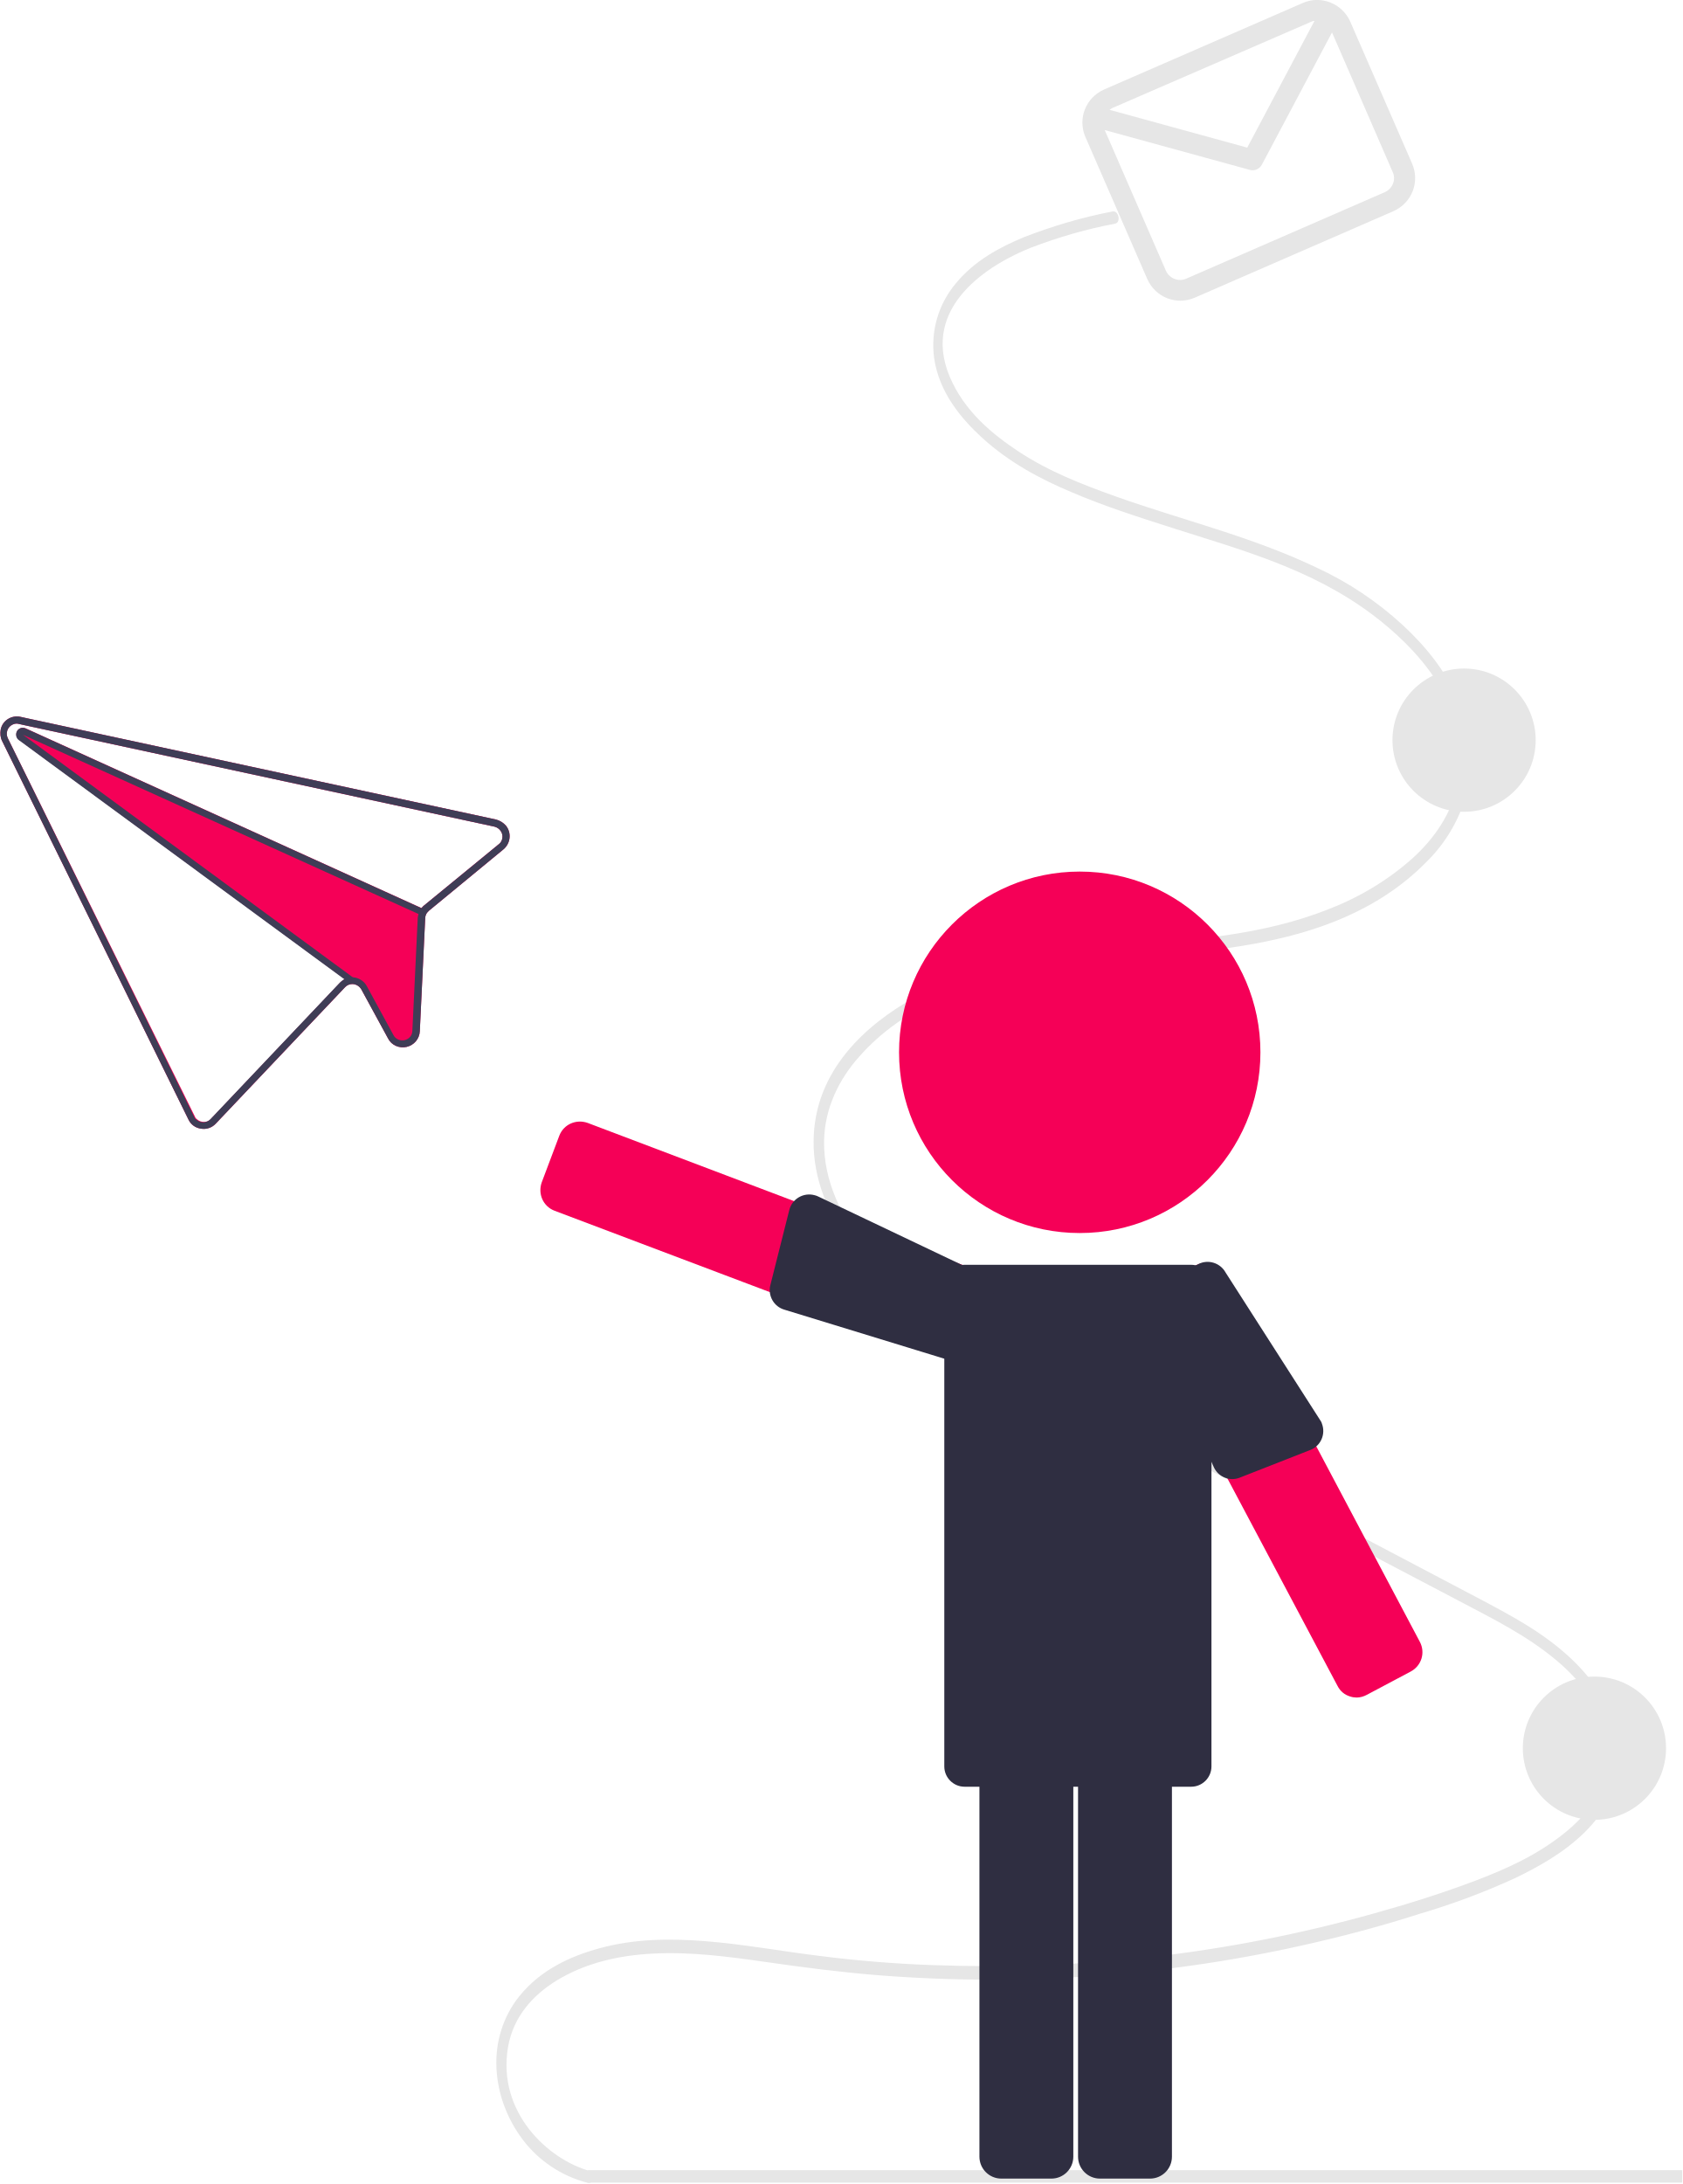
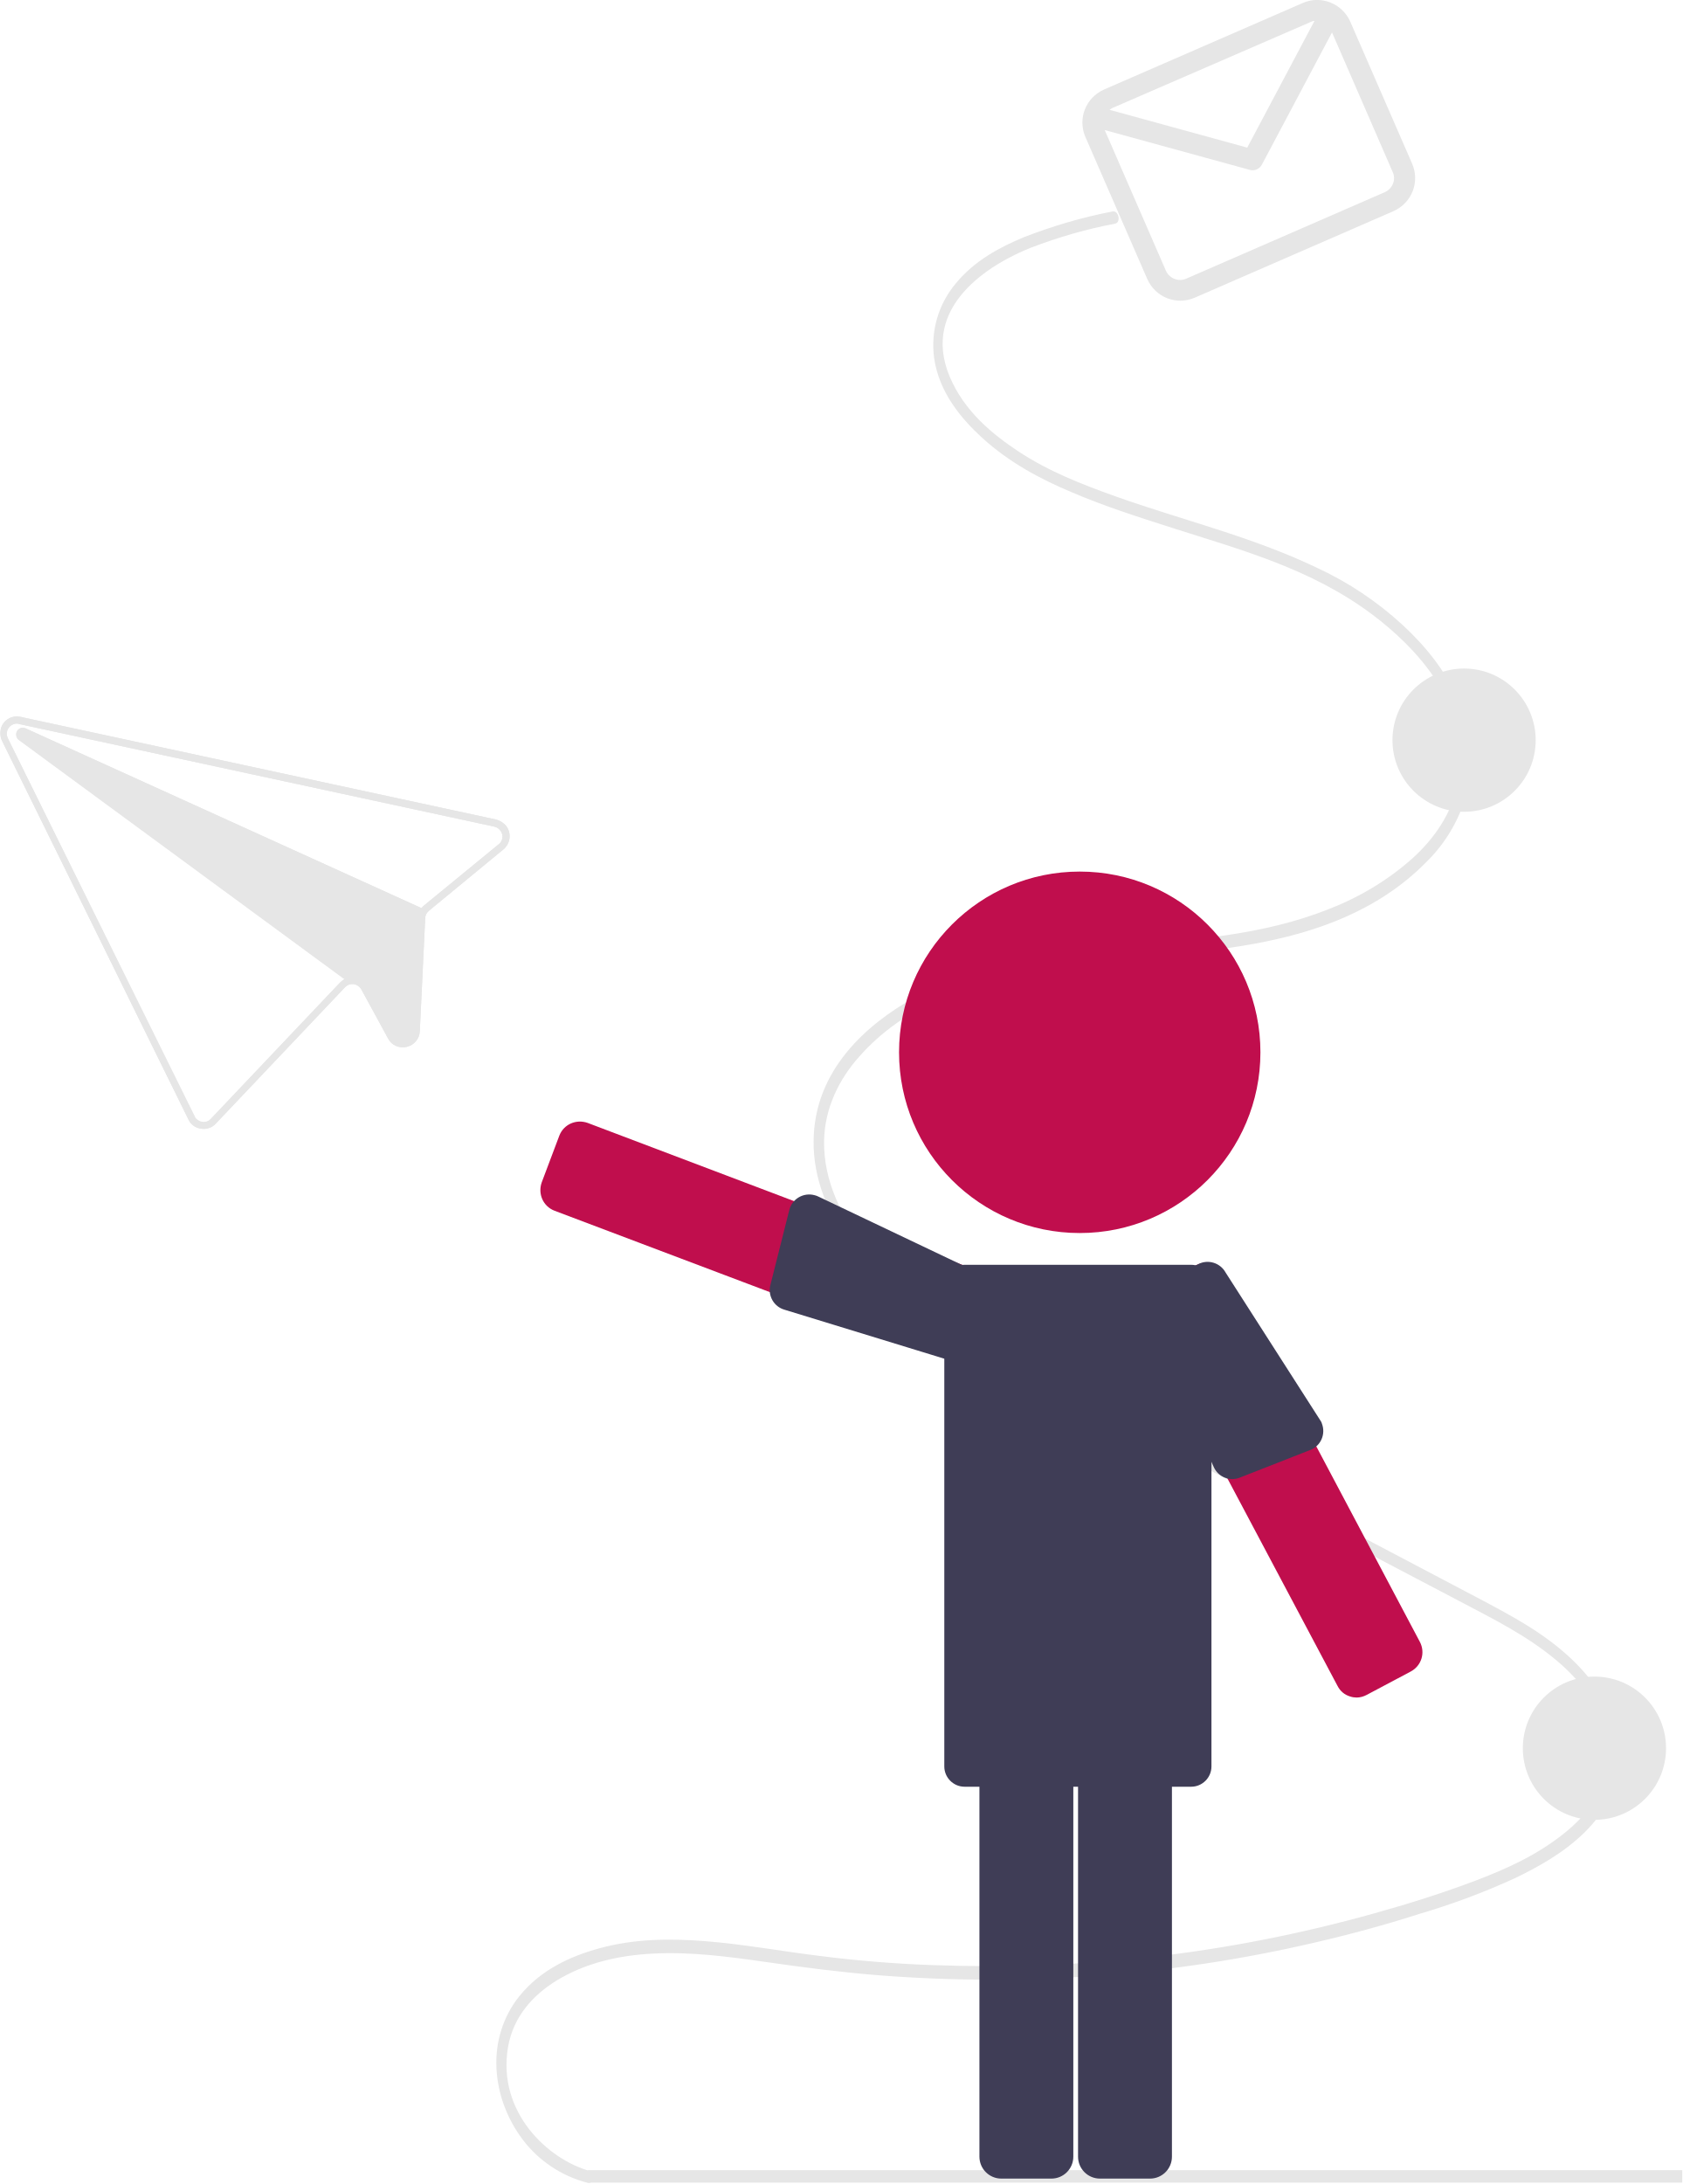
<svg xmlns="http://www.w3.org/2000/svg" version="1.1" id="a32ce171-bbc1-492b-a350-fb900c0b71cd" x="0px" y="0px" viewBox="0 0 498.1 646.5" style="enable-background:new 0 0 498.1 646.5;" xml:space="preserve">
  <style type="text/css">
- 	.st0{fill:#F50057;}
- 	.st1{fill:#E6E6E6;}
- 	.st2{fill:#2F2E41;}
- 	.st3{fill:#3F3D56;}
+ 	.st0{fill:#E6E6E6;}
+ 	.st1{fill:#C00E4D;}
+ 	.st2{fill:#3F3D56;}
</style>
  <path class="st0" d="M146.9,242.6l-139-30l-1.8-0.4c-2.7-0.6-5.4,1.1-5.9,3.8c-0.2,1.1-0.1,2.3,0.4,3.3l55.2,112.1  c0.7,1.5,2.1,2.5,3.7,2.7c1.6,0.3,3.3-0.3,4.4-1.5l38.3-40.4c0.6-0.6,1.3-0.9,2.1-0.9c1.1,0,2.1,0.6,2.7,1.6l7.9,14.5  c1,2,3.3,3,5.5,2.5l0,0c2.2-0.5,3.8-2.4,3.9-4.6l1.6-33.5c0-0.4,0.1-0.8,0.3-1.2c0.2-0.4,0.5-0.7,0.8-1l22.1-18.2  c2.1-1.8,2.4-4.9,0.7-7C149,243.5,148,242.9,146.9,242.6L146.9,242.6z M147.8,249.8L125.6,268c-0.3,0.2-0.5,0.5-0.8,0.8L7.6,215.6  c-0.1,0-0.2-0.1-0.3-0.1c-1.1-0.3-2.2,0.4-2.4,1.4c-0.2,0.8,0.1,1.6,0.8,2.1l96.4,70.8c-0.5,0.3-0.9,0.6-1.3,1l-38.3,40.4  c-1.1,1.2-3,1.2-4.2,0.1c-0.3-0.2-0.5-0.5-0.6-0.8l-55.4-112c-0.7-1.5-0.1-3.3,1.4-4c0.6-0.3,1.3-0.4,1.9-0.2l1.8,0.4l139,30  c1.6,0.4,2.7,2,2.3,3.6C148.6,248.8,148.3,249.4,147.8,249.8L147.8,249.8z" />
-   <path class="st1" d="M174.8,642.7c-12.5-3.4-27.6-17.4-24.4-36.6c1.6-9.5,7.8-15.7,14.2-19.7c8.9-5.5,19-7.6,28.7-8.1  c11.2-0.6,22.4,0.9,33.6,2.5c11,1.6,22,3,33.1,3.9c43.2,3.4,86.8,0.2,129-9.6c10.4-2.4,20.8-5.2,31.1-8.5  c9.8-2.9,19.3-6.4,28.6-10.7c12.3-5.9,32.2-17.3,30.6-38.5c-0.9-11.2-7.5-20.2-14.2-26.5c-8.1-7.6-17.4-12.5-26.6-17.4  c-42.6-22.5-85.2-44.7-127.8-67c-9.9-5.2-20-10.3-29.6-16.4c-9-5.7-18-12.4-25.3-21.6c-6.4-8-12-18.8-11.8-30.8  c0.2-10,4.7-18.5,10.3-24.8c13.8-15.7,33.3-22,50.9-25.4c21.9-4.1,44.1-4.1,66-8.1c17.7-3.2,36.6-9.5,51-24.1  c6.1-5.9,10.4-13.5,12.4-21.7c1.8-8.6,0.9-17.7-2.6-25.8c-3.9-9.3-10.1-16.7-16.7-22.8c-7.5-6.9-16-12.6-25.3-16.9  c-19.4-9.3-39.9-14.1-59.8-21.2c-9.8-3.5-19.6-7.3-28.7-13.3c-7.7-5.1-16-11.9-20.3-22.1c-8.8-21,12.2-33.5,24.1-38.2  c8.1-3.1,16.4-5.5,24.9-7.1c1.8-0.4,1-4-0.8-3.6c-8.9,1.7-17.7,4.3-26.2,7.6c-7.2,3-14.6,6.9-20.2,13.7c-5.2,6.2-7.5,14.2-6.4,22.2  c1.5,10.1,8,17.8,14.1,23.4c8.1,7.4,17.3,12.3,26.6,16.2c9.8,4.2,19.9,7.4,29.9,10.6c20,6.4,41,12,59.1,25.6  c12.7,9.5,29.9,27.2,25.6,49.2c-1.9,9.8-7.5,17.4-13.7,23c-7.2,6.4-15.5,11.4-24.5,14.9c-40.1,16.1-84.2,4.6-123.3,26.5  c-13.3,7.5-29.4,21-29.5,42.4c-0.1,11.1,4.4,21.3,9.9,29.3c6.6,9.6,15.1,16.8,23.8,22.7c9.1,6,18.6,11.5,28.4,16.4  c10.7,5.6,21.4,11.2,32.1,16.8l64.9,34l32.2,16.9c9.8,5.2,19.9,10.1,28.9,17.7c7.3,6.2,16,16.4,15.2,29c-0.6,10-7.3,17.3-13.3,22.1  c-7.9,6.3-16.7,10.3-25.6,13.7c-10.2,3.9-20.5,7.1-30.9,10c-21.2,5.9-42.9,10.2-64.7,12.7s-43.8,3.3-65.8,2.5  c-11.1-0.4-22.2-1.3-33.2-2.7c-11.4-1.4-22.7-3.5-34.2-4.4c-10.3-0.8-20.8-0.7-31,2.1c-8.5,2.3-17.5,6.3-23.9,14.3  c-4.8,6-7.1,13.6-6.7,21.3c0.4,7.7,3.2,15,7.8,21.1c4.7,6.2,11.4,10.7,19,12.7C175.9,646.8,176.6,643.2,174.8,642.7L174.8,642.7z" />
-   <rect x="174.1" y="642.4" class="st1" width="324" height="3.7" />
-   <circle class="st1" cx="472.1" cy="517.5" r="21.2" />
-   <circle class="st1" cx="433.5" cy="219.1" r="21.2" />
-   <path class="st1" d="M385.7,0.9l-58.8,25.6c-5.4,2.4-7.9,8.6-5.5,14.1l18.3,42c2.4,5.4,8.6,7.9,14.1,5.5l58.8-25.6  c5.4-2.4,7.9-8.6,5.5-14.1l-18.3-42C397.4,1,391.1-1.5,385.7,0.9z M388.1,6.5c0.4-0.2,0.7-0.3,1.1-0.3l-19.9,37.5l-40.8-11.2  c0.3-0.2,0.5-0.3,0.8-0.5L388.1,6.5z M410,56.9l-58.8,25.6c-2.3,1-5-0.1-6-2.4l-18.1-41.6l43,11.8c1.4,0.4,2.8-0.3,3.5-1.5  l20.8-39.2l18,41.4C413.4,53.2,412.3,55.9,410,56.9L410,56.9z" />
-   <circle class="st0" cx="319.7" cy="311.5" r="53.5" />
+   <path class="st0" d="M174.8,642.7c-12.5-3.4-27.6-17.4-24.4-36.6c1.6-9.5,7.8-15.7,14.2-19.7c8.9-5.5,19-7.6,28.7-8.1  c11.2-0.6,22.4,0.9,33.6,2.5c11,1.6,22,3,33.1,3.9c43.2,3.4,86.8,0.2,129-9.6c10.4-2.4,20.8-5.2,31.1-8.5  c9.8-2.9,19.3-6.4,28.6-10.7c12.3-5.9,32.2-17.3,30.6-38.5c-0.9-11.2-7.5-20.2-14.2-26.5c-8.1-7.6-17.4-12.5-26.6-17.4  c-42.6-22.5-85.2-44.7-127.8-67c-9.9-5.2-20-10.3-29.6-16.4c-9-5.7-18-12.4-25.3-21.6c-6.4-8-12-18.8-11.8-30.8  c0.2-10,4.7-18.5,10.3-24.8c13.8-15.7,33.3-22,50.9-25.4c21.9-4.1,44.1-4.1,66-8.1c17.7-3.2,36.6-9.5,51-24.1  c6.1-5.9,10.4-13.5,12.4-21.7c1.8-8.6,0.9-17.7-2.6-25.8c-3.9-9.3-10.1-16.7-16.7-22.8c-7.5-6.9-16-12.6-25.3-16.9  c-19.4-9.3-39.9-14.1-59.8-21.2c-9.8-3.5-19.6-7.3-28.7-13.3c-7.7-5.1-16-11.9-20.3-22.1c-8.8-21,12.2-33.5,24.1-38.2  c8.1-3.1,16.4-5.5,24.9-7.1c1.8-0.4,1-4-0.8-3.6c-8.9,1.7-17.7,4.3-26.2,7.6c-7.2,3-14.6,6.9-20.2,13.7c-5.2,6.2-7.5,14.2-6.4,22.2  c1.5,10.1,8,17.8,14.1,23.4c8.1,7.4,17.3,12.3,26.6,16.2c9.8,4.2,19.9,7.4,29.9,10.6c20,6.4,41,12,59.1,25.6  c12.7,9.5,29.9,27.2,25.6,49.2c-1.9,9.8-7.5,17.4-13.7,23c-7.2,6.4-15.5,11.4-24.5,14.9c-40.1,16.1-84.2,4.6-123.3,26.5  c-13.3,7.5-29.4,21-29.5,42.4c-0.1,11.1,4.4,21.3,9.9,29.3c6.6,9.6,15.1,16.8,23.8,22.7c9.1,6,18.6,11.5,28.4,16.4  c10.7,5.6,21.4,11.2,32.1,16.8l64.9,34l32.2,16.9c9.8,5.2,19.9,10.1,28.9,17.7c7.3,6.2,16,16.4,15.2,29c-0.6,10-7.3,17.3-13.3,22.1  c-7.9,6.3-16.7,10.3-25.6,13.7c-10.2,3.9-20.5,7.1-30.9,10c-21.2,5.9-42.9,10.2-64.7,12.7s-43.8,3.3-65.8,2.5  c-11.1-0.4-22.2-1.3-33.2-2.7c-11.4-1.4-22.7-3.5-34.2-4.4c-10.3-0.8-20.8-0.7-31,2.1c-8.5,2.3-17.5,6.3-23.9,14.3  c-4.8,6-7.1,13.6-6.7,21.3c0.4,7.7,3.2,15,7.8,21.1c4.7,6.2,11.4,10.7,19,12.7C175.9,646.8,176.6,643.2,174.8,642.7L174.8,642.7z" />
+   <rect x="174.1" y="642.4" class="st0" width="324" height="3.7" />
+   <circle class="st0" cx="472.1" cy="517.5" r="21.2" />
+   <circle class="st0" cx="433.5" cy="219.1" r="21.2" />
+   <path class="st0" d="M385.7,0.9l-58.8,25.6c-5.4,2.4-7.9,8.6-5.5,14.1l18.3,42c2.4,5.4,8.6,7.9,14.1,5.5l58.8-25.6  c5.4-2.4,7.9-8.6,5.5-14.1l-18.3-42C397.4,1,391.1-1.5,385.7,0.9z M388.1,6.5c0.4-0.2,0.7-0.3,1.1-0.3l-19.9,37.5l-40.8-11.2  c0.3-0.2,0.5-0.3,0.8-0.5L388.1,6.5z M410,56.9l-58.8,25.6c-2.3,1-5-0.1-6-2.4l-18.1-41.6l43,11.8c1.4,0.4,2.8-0.3,3.5-1.5  l20.8-39.2l18,41.4C413.4,53.2,412.3,55.9,410,56.9L410,56.9z" />
+   <circle class="st1" cx="319.7" cy="311.5" r="53.5" />
  <path class="st2" d="M311.3,644.9h-14.8c-3.6,0-6.5-2.9-6.5-6.5v-123c0-3.6,2.9-6.5,6.5-6.5h14.8c3.6,0,6.5,2.9,6.5,6.5v123  C317.8,642,314.9,644.9,311.3,644.9z" />
  <path class="st2" d="M340.5,644.9h-14.8c-3.6,0-6.5-2.9-6.5-6.5v-123c0-3.6,2.9-6.5,6.5-6.5h14.8c3.6,0,6.5,2.9,6.5,6.5v123  C347,642,344.1,644.9,340.5,644.9z" />
-   <path class="st0" d="M401.7,502.5c-0.6,0-1.3-0.1-1.9-0.3c-1.7-0.5-3-1.6-3.8-3.2l-57.7-108.7c-1.7-3.2-0.5-7.1,2.7-8.8l0,0l13-6.9  c3.2-1.7,7.1-0.5,8.8,2.7l0,0L420.4,486c1.7,3.2,0.5,7.1-2.7,8.8l0,0l-13,6.9C403.8,502.2,402.7,502.5,401.7,502.5z" />
-   <path class="st0" d="M281.6,402.3c-0.8,0-1.6-0.1-2.3-0.4l0,0l-115.1-43.5c-3.4-1.3-5-5-3.8-8.4l0,0l5.2-13.8c1.3-3.4,5-5,8.4-3.8  L289.1,376c3.4,1.3,5,5,3.8,8.4l-5.2,13.8C286.7,400.7,284.3,402.3,281.6,402.3z" />
+   <path class="st1" d="M401.7,502.5c-0.6,0-1.3-0.1-1.9-0.3c-1.7-0.5-3-1.6-3.8-3.2l-57.7-108.7c-1.7-3.2-0.5-7.1,2.7-8.8l0,0l13-6.9  c3.2-1.7,7.1-0.5,8.8,2.7l0,0L420.4,486c1.7,3.2,0.5,7.1-2.7,8.8l0,0l-13,6.9C403.8,502.2,402.7,502.5,401.7,502.5z" />
+   <path class="st1" d="M281.6,402.3c-0.8,0-1.6-0.1-2.3-0.4l0,0l-115.1-43.5c-3.4-1.3-5-5-3.8-8.4l0,0l5.2-13.8c1.3-3.4,5-5,8.4-3.8  L289.1,376c3.4,1.3,5,5,3.8,8.4l-5.2,13.8C286.7,400.7,284.3,402.3,281.6,402.3z" />
  <path class="st2" d="M285.6,374.4h67.1c3.3,0,6,2.7,6,6v142.5c0,3.3-2.7,6-6,6h-67.1c-3.3,0-6-2.7-6-6V380.4  C279.6,377,282.3,374.4,285.6,374.4z" />
  <path class="st2" d="M280.6,402.5l-48.3-14.8c-3.2-0.9-5-4.2-4.2-7.3l5.6-22.2c0.8-3.3,4.2-5.3,7.5-4.4c0.4,0.1,0.7,0.2,1.1,0.4  l47.9,22.8c3.2,1.2,4.8,4.7,3.6,7.9l-5.3,14.1C287.4,402.1,283.8,403.6,280.6,402.5z" />
  <path class="st2" d="M339.1,389.2l20.3,45.1c1.3,2.9,4.7,4.3,7.7,3.1l20.9-8.2c3.1-1.2,4.6-4.7,3.4-7.8c-0.1-0.4-0.3-0.7-0.5-1  l-28-43.7c-1.6-2.9-5.2-4-8.1-2.5l-13,6.9C338.7,382.6,337.5,386.2,339.1,389.2z" />
-   <path class="st3" d="M146.9,242.6l-139-30l-1.8-0.4c-2.7-0.6-5.4,1.1-5.9,3.8c-0.2,1.1-0.1,2.3,0.4,3.3l55.2,112.1  c0.7,1.5,2.1,2.5,3.7,2.7c1.6,0.3,3.3-0.3,4.4-1.5l38.3-40.4c0.6-0.6,1.3-0.9,2.1-0.9c1.1,0,2.1,0.6,2.7,1.6l7.9,14.5  c1,2,3.3,3,5.5,2.5l0,0c2.2-0.5,3.8-2.4,3.9-4.6l1.6-33.5c0-0.4,0.1-0.8,0.3-1.2c0.2-0.4,0.5-0.7,0.8-1l22.1-18.2  c2.1-1.8,2.4-4.9,0.7-7C149,243.5,148,242.9,146.9,242.6L146.9,242.6z M147.8,249.8L125.6,268c-0.3,0.2-0.5,0.5-0.8,0.8  c-0.2,0.3-0.4,0.5-0.5,0.8c-0.2,0.3-0.3,0.6-0.4,1l0,0c-0.1,0.3-0.1,0.7-0.2,1l-1.6,33.5c0,1.4-1,2.5-2.3,2.8l0,0  c-1.3,0.3-2.7-0.3-3.3-1.5l-7.9-14.5c-0.8-1.5-2.4-2.5-4.1-2.6l0,0c-0.1,0-0.2,0-0.3,0c-0.8,0-1.6,0.2-2.3,0.6  c-0.5,0.3-0.9,0.6-1.3,1l-38.3,40.4c-1.1,1.2-3,1.2-4.2,0.1c-0.3-0.2-0.5-0.5-0.6-0.8L2.3,218.5c-0.7-1.5-0.1-3.3,1.4-4  c0.6-0.3,1.3-0.4,1.9-0.2l1.8,0.4l139,30c1.6,0.4,2.7,2,2.3,3.6C148.6,248.8,148.3,249.4,147.8,249.8L147.8,249.8z" />
-   <path class="st3" d="M125.3,269l-0.8,1.8l-0.5-0.2l0,0L6.8,217.5l97.8,71.9l0,0l0.3,0.2l-1.2,1.6l-1.7-1.3L5.6,219.1  c-0.9-0.6-1.1-1.9-0.5-2.8c0.5-0.7,1.3-1,2.1-0.8c0.1,0,0.2,0.1,0.3,0.1l117.2,53.2L125.3,269z" />
+   <path class="st0" d="M146.9,242.6l-139-30l-1.8-0.4c-2.7-0.6-5.4,1.1-5.9,3.8c-0.2,1.1-0.1,2.3,0.4,3.3l55.2,112.1  c0.7,1.5,2.1,2.5,3.7,2.7c1.6,0.3,3.3-0.3,4.4-1.5l38.3-40.4c0.6-0.6,1.3-0.9,2.1-0.9c1.1,0,2.1,0.6,2.7,1.6l7.9,14.5  c1,2,3.3,3,5.5,2.5l0,0c2.2-0.5,3.8-2.4,3.9-4.6l1.6-33.5c0-0.4,0.1-0.8,0.3-1.2c0.2-0.4,0.5-0.7,0.8-1l22.1-18.2  c2.1-1.8,2.4-4.9,0.7-7C149,243.5,148,242.9,146.9,242.6L146.9,242.6z M147.8,249.8L125.6,268c-0.3,0.2-0.5,0.5-0.8,0.8  c-0.2,0.3-0.4,0.5-0.5,0.8c-0.2,0.3-0.3,0.6-0.4,1l0,0c-0.1,0.3-0.1,0.7-0.2,1l-1.6,33.5c0,1.4-1,2.5-2.3,2.8l0,0  c-1.3,0.3-2.7-0.3-3.3-1.5l-7.9-14.5c-0.8-1.5-2.4-2.5-4.1-2.6l0,0c-0.1,0-0.2,0-0.3,0c-0.8,0-1.6,0.2-2.3,0.6  c-0.5,0.3-0.9,0.6-1.3,1l-38.3,40.4c-1.1,1.2-3,1.2-4.2,0.1c-0.3-0.2-0.5-0.5-0.6-0.8L2.3,218.5c-0.7-1.5-0.1-3.3,1.4-4  c0.6-0.3,1.3-0.4,1.9-0.2l1.8,0.4l139,30c1.6,0.4,2.7,2,2.3,3.6C148.6,248.8,148.3,249.4,147.8,249.8L147.8,249.8z" />
+   <path class="st0" d="M125.3,269l-0.8,1.8l-0.5-0.2l0,0L6.8,217.5l97.8,71.9l0,0l0.3,0.2l-1.2,1.6l-1.7-1.3L5.6,219.1  c-0.9-0.6-1.1-1.9-0.5-2.8c0.5-0.7,1.3-1,2.1-0.8c0.1,0,0.2,0.1,0.3,0.1l117.2,53.2L125.3,269z" />
</svg>
